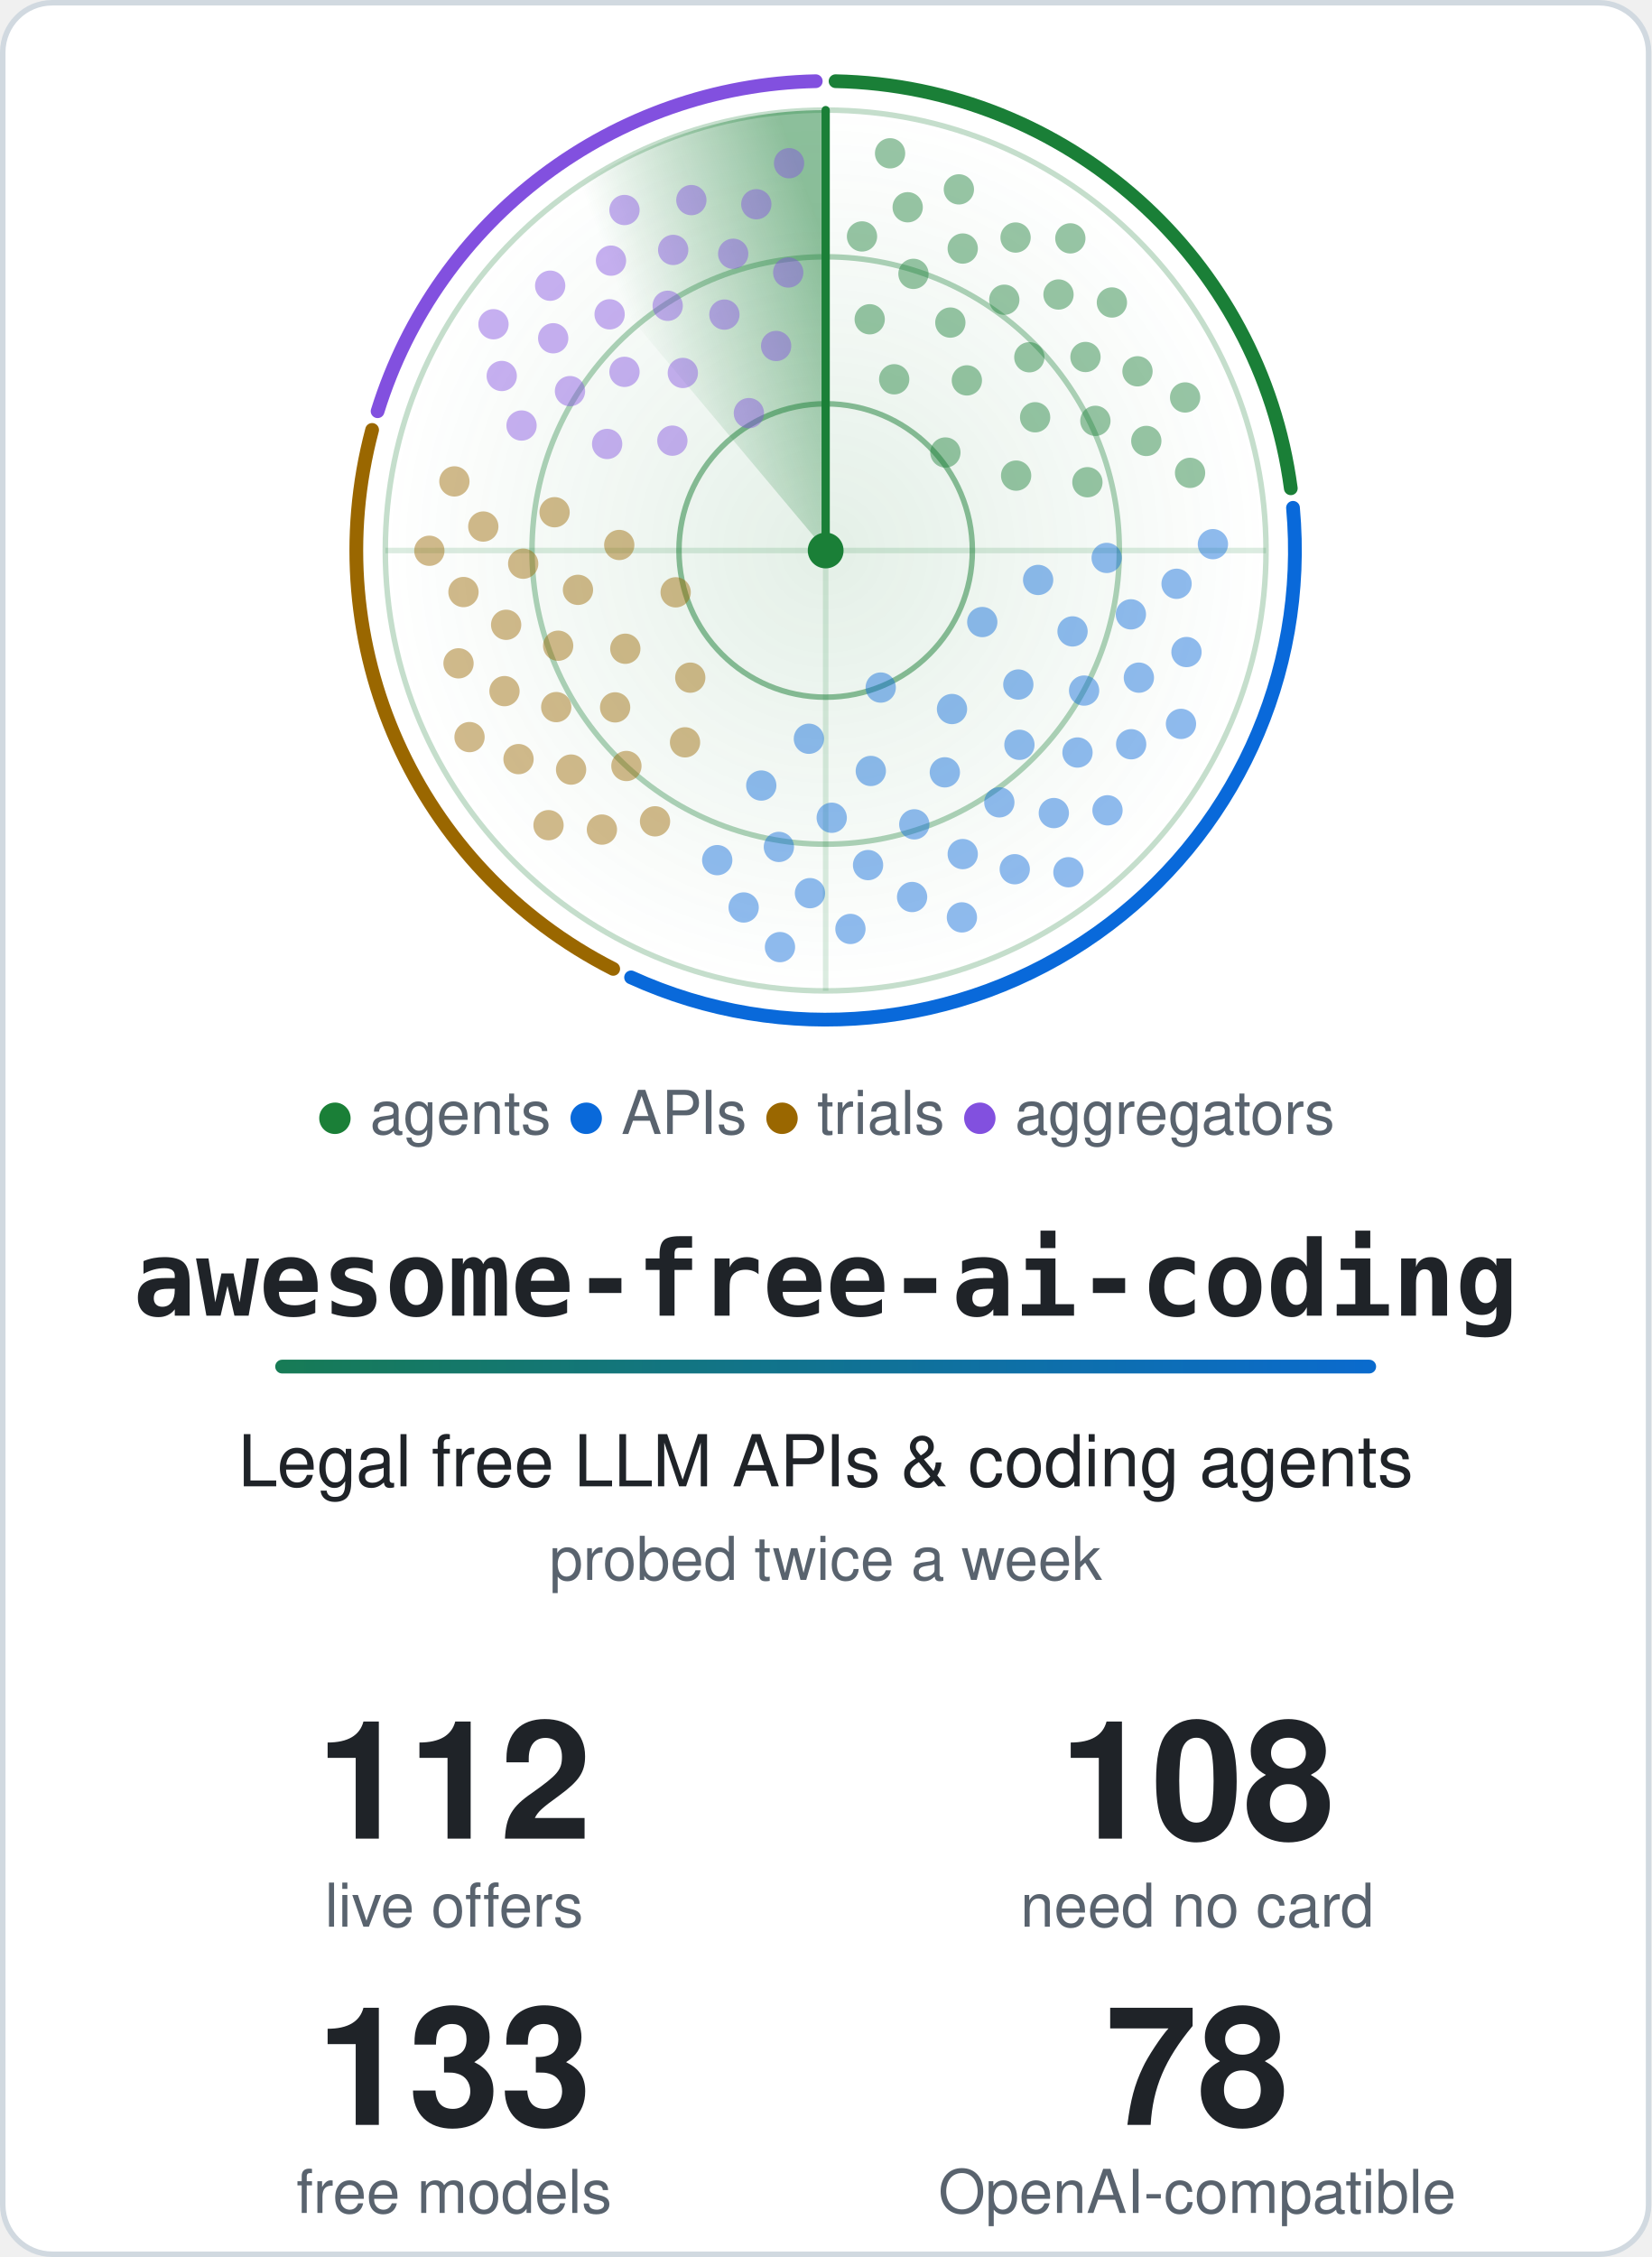
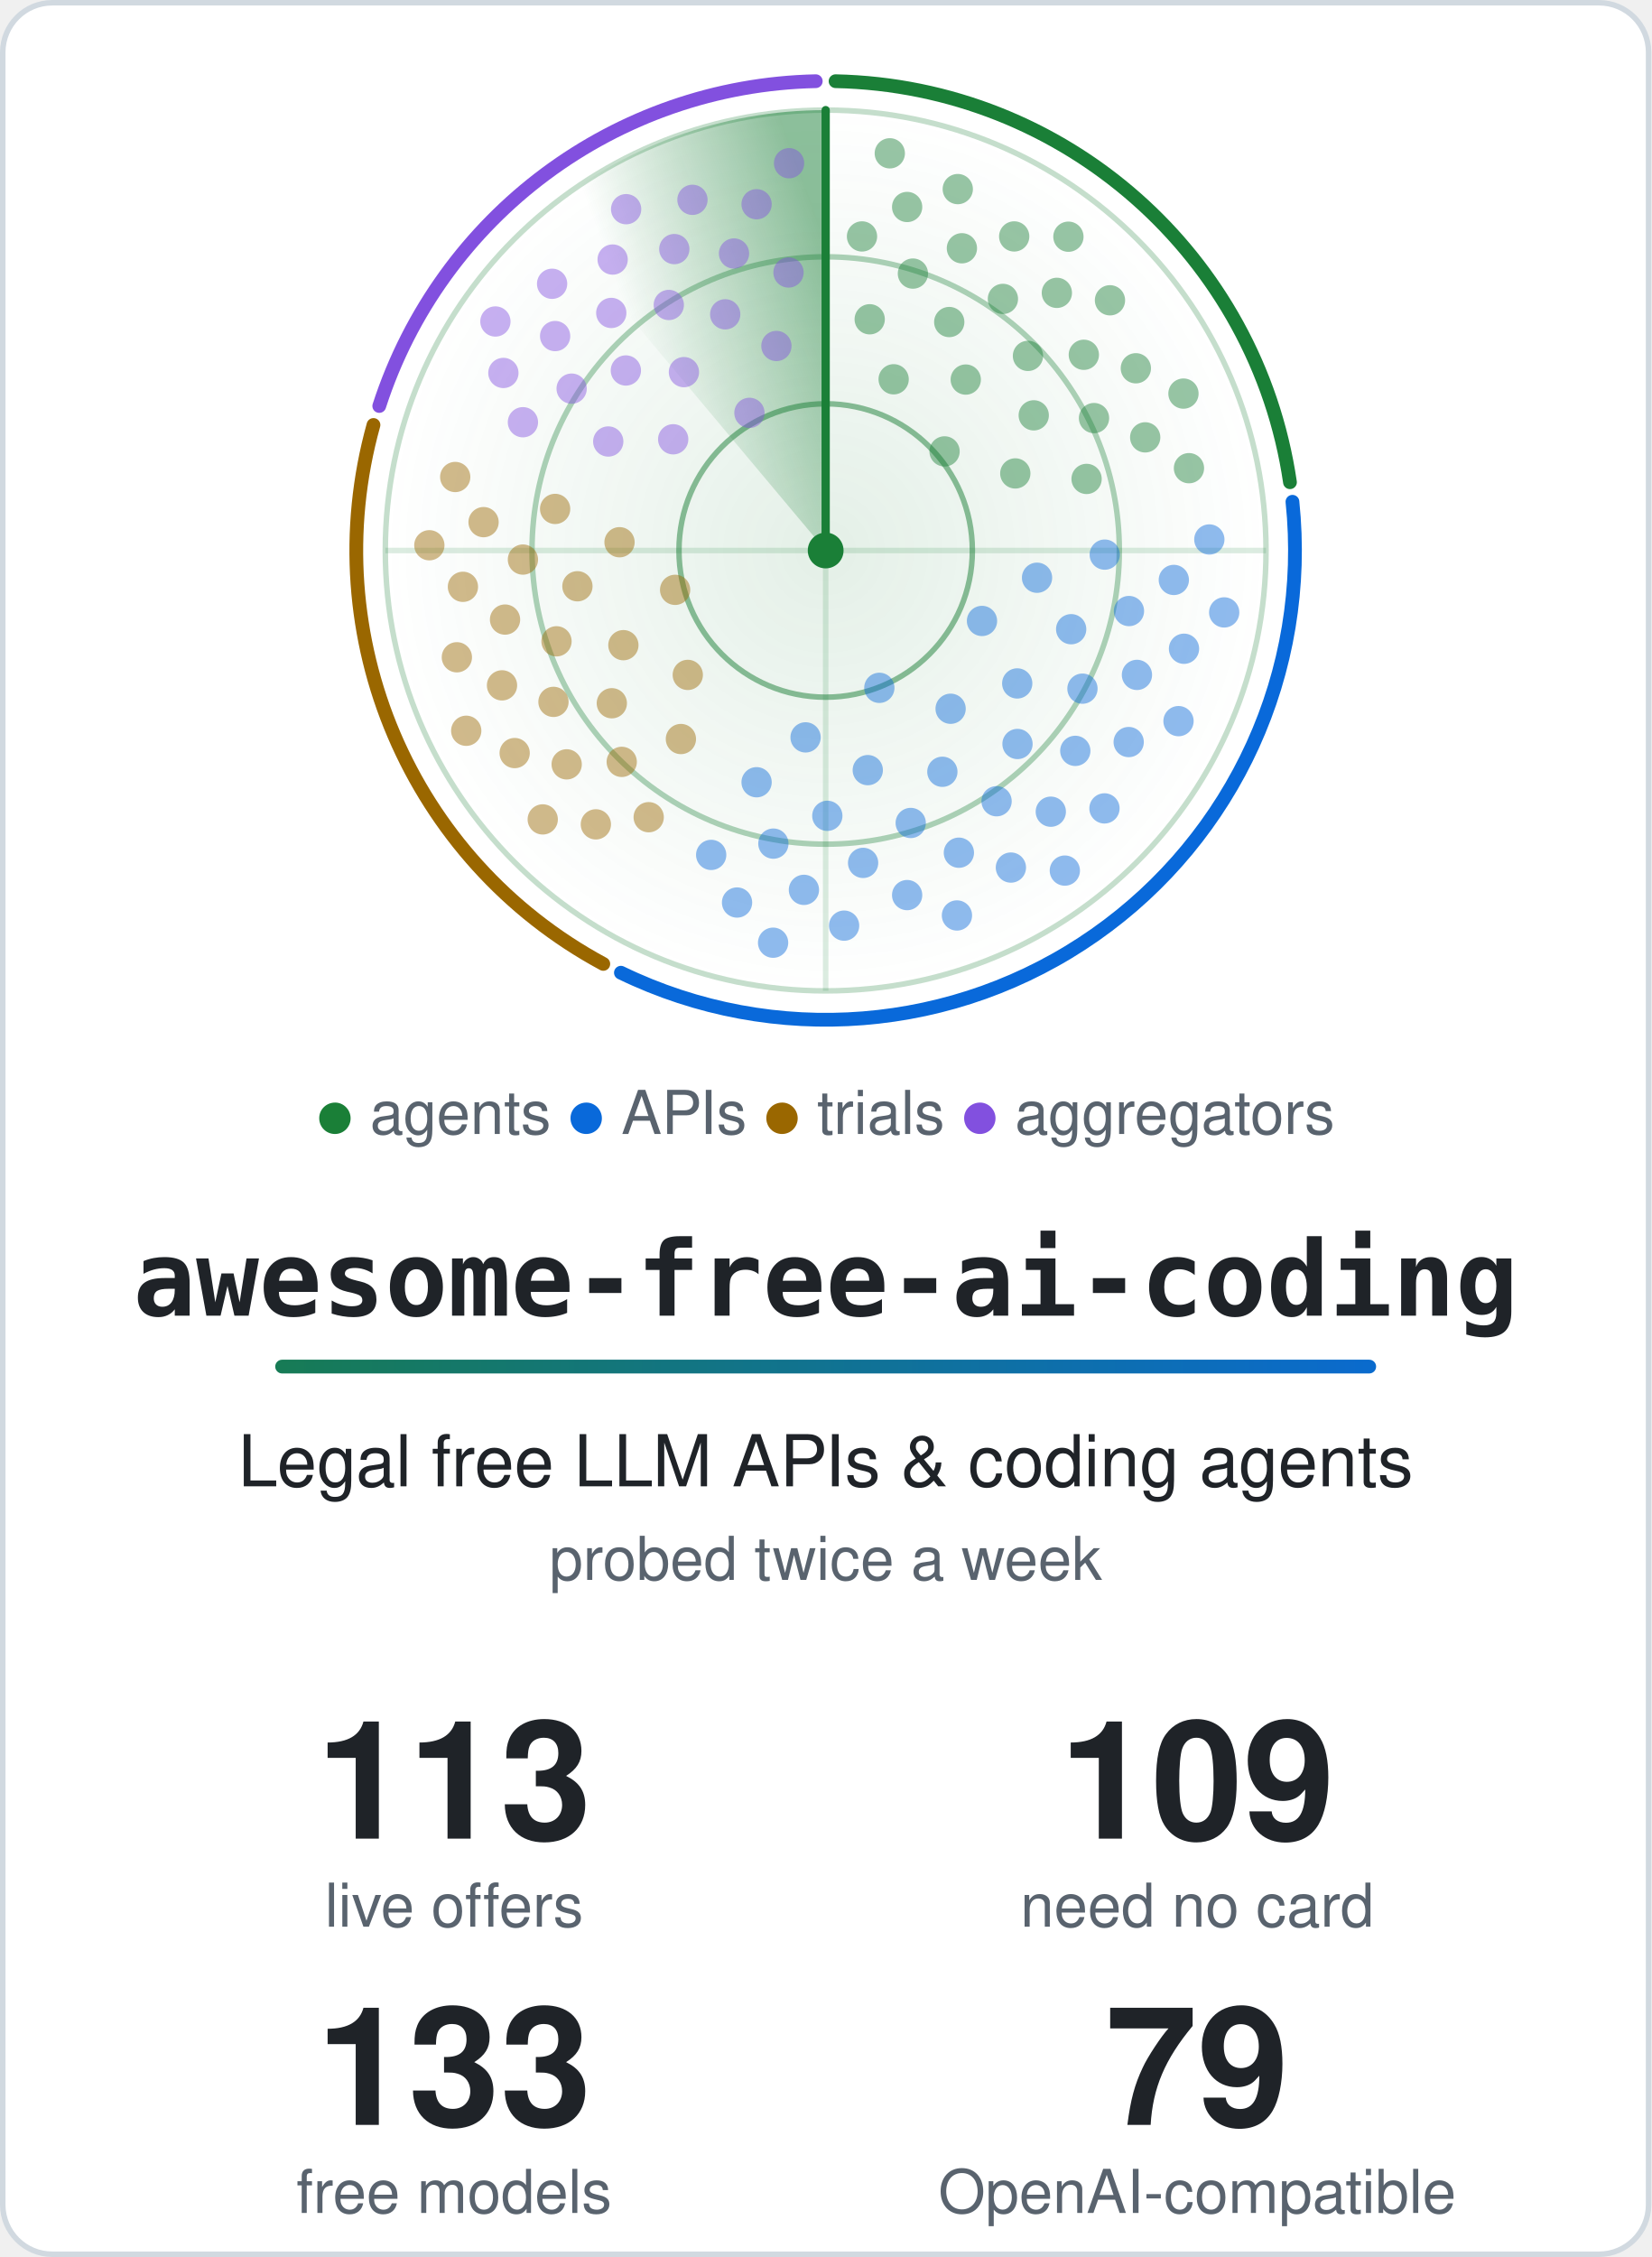
<svg xmlns="http://www.w3.org/2000/svg" width="600" height="820" viewBox="0 0 600 820" role="img" aria-labelledby="title">
  <style>.card{fill:#ffffff;stroke:#d1d9e0}.t{fill:#1f2328}.m{fill:#59636e}.ring{stroke:#1a7f37}.hub{fill:#1a7f37}.beam{stroke:#1a7f37}.s0,.s1,.g0,.g1{stop-color:#1a7f37}.a0{stop-color:#1a7f37}.a1{stop-color:#0969da}.dot.agents,.key.agents{fill:#1a7f37}.rim.agents{stroke:#1a7f37}.dot.apis,.key.apis{fill:#0969da}.rim.apis{stroke:#0969da}.dot.trials,.key.trials{fill:#9a6700}.rim.trials{stroke:#9a6700}.dot.aggregators,.key.aggregators{fill:#8250df}.rim.aggregators{stroke:#8250df}@media (prefers-color-scheme: dark) {.card{fill:#0d1117;stroke:#3d444d}.t{fill:#f0f6fc}.m{fill:#9198a1}.ring{stroke:#3fb950}.hub{fill:#3fb950}.beam{stroke:#3fb950}.s0,.s1,.g0,.g1{stop-color:#3fb950}.a0{stop-color:#3fb950}.a1{stop-color:#4493f8}.dot.agents,.key.agents{fill:#3fb950}.rim.agents{stroke:#3fb950}.dot.apis,.key.apis{fill:#4493f8}.rim.apis{stroke:#4493f8}.dot.trials,.key.trials{fill:#d29922}.rim.trials{stroke:#d29922}.dot.aggregators,.key.aggregators{fill:#ab7df8}.rim.aggregators{stroke:#ab7df8}}.rim{fill:none}.s0{stop-opacity:.5}.s1,.g1{stop-opacity:0}.g0{stop-opacity:.12}.dot{opacity:.45;animation:ping 6s linear infinite}@keyframes ping{0%,4%{opacity:1}55%,100%{opacity:.45}}.turning{animation:turn 6s linear infinite}@keyframes turn{to{transform:rotate(360deg)}}@media (prefers-reduced-motion: reduce) {.dot { animation: none; opacity: 1 } .turning { animation: none }}</style>
  <defs>
    <linearGradient id="accent" gradientUnits="userSpaceOnUse" x1="0" y1="0" x2="540" y2="0">
      <stop class="a0" offset="0" />
      <stop class="a1" offset="1" />
    </linearGradient>
  </defs>
  <rect class="card" x="1" y="1" width="598" height="818" rx="18" stroke-width="2" />
  <defs>
    <radialGradient id="glow">
      <stop class="g0" offset="0" />
      <stop class="g1" offset="1" />
    </radialGradient>
  </defs>
  <circle cx="300.0" cy="200.0" r="160.0" fill="url(#glow)" />
  <circle class="ring" cx="300.0" cy="200.0" r="53.3" fill="none" stroke-width="2" stroke-opacity=".5" />
  <circle class="ring" cx="300.0" cy="200.0" r="106.7" fill="none" stroke-width="2" stroke-opacity=".35" />
  <circle class="ring" cx="300.0" cy="200.0" r="160.0" fill="none" stroke-width="2" stroke-opacity=".25" />
  <path class="ring" d="M140.0 200.0H460.0M300.0 40.0V360.0" stroke-width="2" stroke-opacity=".15" />
-   <path class="rim agents" d="M303.6 29.5A170.5 170.5 0 0 1 469.0 177.4" stroke-width="5" stroke-linecap="round" />
-   <path class="rim apis" d="M469.8 184.5A170.5 170.5 0 0 1 229.3 355.1" stroke-width="5" stroke-linecap="round" />
-   <path class="rim trials" d="M222.8 352.0A170.5 170.5 0 0 1 135.2 156.2" stroke-width="5" stroke-linecap="round" />
-   <path class="rim aggregators" d="M137.2 149.4A170.5 170.5 0 0 1 296.4 29.5" stroke-width="5" stroke-linecap="round" />
+   <path class="rim agents" d="M303.6 29.5A170.5 170.5 0 0 1 468.7 175.2" stroke-width="5" stroke-linecap="round" />
+   <path class="rim apis" d="M469.6 182.3A170.5 170.5 0 0 1 225.6 353.4" stroke-width="5" stroke-linecap="round" />
+   <path class="rim trials" d="M219.2 350.2A170.5 170.5 0 0 1 135.7 154.4" stroke-width="5" stroke-linecap="round" />
+   <path class="rim aggregators" d="M137.8 147.5A170.5 170.5 0 0 1 296.4 29.5" stroke-width="5" stroke-linecap="round" />
  <defs>
    <linearGradient id="sweep" gradientUnits="userSpaceOnUse" x1="300.0" y1="88.0" x2="228.0" y2="114.2">
      <stop class="s0" offset="0" />
      <stop class="s1" offset="1" />
    </linearGradient>
  </defs>
  <g class="turning" style="transform-origin:300.0px 200.0px">
    <path fill="url(#sweep)" d="M300.0 200.0L197.2 77.4A160.0 160.0 0 0 1 300.0 40.0Z" />
    <line class="beam" x1="300.0" y1="200.0" x2="300.0" y2="40.0" stroke-width="3" stroke-linecap="round" />
  </g>
-   <circle class="dot agents" cx="343.5" cy="164.4" r="5.5" style="animation-delay:0.85s" />
-   <circle class="dot agents" cx="324.9" cy="137.8" r="5.5" style="animation-delay:0.36s" />
-   <circle class="dot agents" cx="369.2" cy="172.8" r="5.5" style="animation-delay:1.14s" />
-   <circle class="dot agents" cx="351.3" cy="138.2" r="5.5" style="animation-delay:0.66s" />
+   <circle class="dot agents" cx="343.2" cy="164.0" r="5.5" style="animation-delay:0.84s" />
+   <circle class="dot agents" cx="324.7" cy="137.8" r="5.5" style="animation-delay:0.36s" />
+   <circle class="dot agents" cx="368.9" cy="172.0" r="5.5" style="animation-delay:1.13s" />
+   <circle class="dot agents" cx="350.9" cy="137.9" r="5.5" style="animation-delay:0.66s" />
  <circle class="dot agents" cx="316.0" cy="116.0" r="5.5" style="animation-delay:0.18s" />
-   <circle class="dot agents" cx="376.1" cy="151.6" r="5.5" style="animation-delay:0.96s" />
-   <circle class="dot agents" cx="345.3" cy="117.2" r="5.5" style="animation-delay:0.48s" />
-   <circle class="dot agents" cx="395.1" cy="175.2" r="5.5" style="animation-delay:1.26s" />
-   <circle class="dot agents" cx="374.0" cy="129.8" r="5.5" style="animation-delay:0.77s" />
-   <circle class="dot agents" cx="331.9" cy="99.5" r="5.5" style="animation-delay:0.29s" />
-   <circle class="dot agents" cx="398.0" cy="152.9" r="5.5" style="animation-delay:1.07s" />
-   <circle class="dot agents" cx="364.9" cy="108.9" r="5.5" style="animation-delay:0.59s" />
+   <circle class="dot agents" cx="375.6" cy="150.9" r="5.5" style="animation-delay:0.95s" />
+   <circle class="dot agents" cx="344.9" cy="117.0" r="5.5" style="animation-delay:0.47s" />
+   <circle class="dot agents" cx="394.8" cy="174.0" r="5.5" style="animation-delay:1.24s" />
+   <circle class="dot agents" cx="373.5" cy="129.3" r="5.5" style="animation-delay:0.77s" />
+   <circle class="dot agents" cx="331.7" cy="99.4" r="5.5" style="animation-delay:0.29s" />
+   <circle class="dot agents" cx="397.5" cy="151.9" r="5.5" style="animation-delay:1.06s" />
+   <circle class="dot agents" cx="364.4" cy="108.6" r="5.5" style="animation-delay:0.59s" />
  <circle class="dot agents" cx="313.2" cy="85.9" r="5.5" style="animation-delay:0.11s" />
-   <circle class="dot agents" cx="394.4" cy="129.7" r="5.5" style="animation-delay:0.89s" />
-   <circle class="dot agents" cx="349.8" cy="90.3" r="5.5" style="animation-delay:0.41s" />
-   <circle class="dot agents" cx="416.5" cy="160.2" r="5.5" style="animation-delay:1.19s" />
-   <circle class="dot agents" cx="384.6" cy="107.0" r="5.5" style="animation-delay:0.70s" />
-   <circle class="dot agents" cx="329.8" cy="75.3" r="5.5" style="animation-delay:0.22s" />
-   <circle class="dot agents" cx="413.3" cy="134.9" r="5.5" style="animation-delay:1.00s" />
-   <circle class="dot agents" cx="369.0" cy="86.3" r="5.5" style="animation-delay:0.52s" />
-   <circle class="dot agents" cx="432.4" cy="171.8" r="5.5" style="animation-delay:1.30s" />
-   <circle class="dot agents" cx="404.0" cy="109.9" r="5.5" style="animation-delay:0.82s" />
-   <circle class="dot agents" cx="348.4" cy="68.8" r="5.5" style="animation-delay:0.34s" />
-   <circle class="dot agents" cx="430.6" cy="144.4" r="5.5" style="animation-delay:1.12s" />
-   <circle class="dot agents" cx="388.9" cy="86.6" r="5.5" style="animation-delay:0.63s" />
-   <circle class="dot agents" cx="323.4" cy="55.7" r="5.5" style="animation-delay:0.15s" />
-   <circle class="dot apis" cx="320.0" cy="249.8" r="5.5" style="animation-delay:2.64s" />
-   <circle class="dot apis" cx="356.9" cy="226.0" r="5.5" style="animation-delay:1.91s" />
-   <circle class="dot apis" cx="293.9" cy="268.4" r="5.5" style="animation-delay:3.08s" />
-   <circle class="dot apis" cx="345.9" cy="257.6" r="5.5" style="animation-delay:2.36s" />
-   <circle class="dot apis" cx="377.2" cy="210.7" r="5.5" style="animation-delay:1.63s" />
-   <circle class="dot apis" cx="316.4" cy="280.1" r="5.5" style="animation-delay:2.81s" />
-   <circle class="dot apis" cx="370.0" cy="248.7" r="5.5" style="animation-delay:2.08s" />
-   <circle class="dot apis" cx="276.6" cy="285.4" r="5.5" style="animation-delay:3.26s" />
-   <circle class="dot apis" cx="343.3" cy="280.6" r="5.5" style="animation-delay:2.53s" />
-   <circle class="dot apis" cx="389.7" cy="229.4" r="5.5" style="animation-delay:1.80s" />
-   <circle class="dot apis" cx="302.2" cy="297.1" r="5.5" style="animation-delay:2.98s" />
-   <circle class="dot apis" cx="370.4" cy="270.6" r="5.5" style="animation-delay:2.25s" />
-   <circle class="dot apis" cx="402.1" cy="202.7" r="5.5" style="animation-delay:1.53s" />
-   <circle class="dot apis" cx="332.2" cy="299.5" r="5.5" style="animation-delay:2.70s" />
-   <circle class="dot apis" cx="393.9" cy="250.9" r="5.5" style="animation-delay:1.97s" />
-   <circle class="dot apis" cx="283.0" cy="307.7" r="5.5" style="animation-delay:3.15s" />
-   <circle class="dot apis" cx="363.1" cy="291.5" r="5.5" style="animation-delay:2.42s" />
-   <circle class="dot apis" cx="410.9" cy="223.2" r="5.5" style="animation-delay:1.70s" />
-   <circle class="dot apis" cx="315.4" cy="314.3" r="5.5" style="animation-delay:2.87s" />
-   <circle class="dot apis" cx="391.5" cy="273.4" r="5.5" style="animation-delay:2.15s" />
-   <circle class="dot apis" cx="260.6" cy="312.5" r="5.5" style="animation-delay:3.32s" />
-   <circle class="dot apis" cx="349.8" cy="310.3" r="5.5" style="animation-delay:2.59s" />
-   <circle class="dot apis" cx="413.8" cy="246.2" r="5.5" style="animation-delay:1.87s" />
-   <circle class="dot apis" cx="294.3" cy="324.5" r="5.5" style="animation-delay:3.04s" />
-   <circle class="dot apis" cx="382.9" cy="295.4" r="5.5" style="animation-delay:2.32s" />
-   <circle class="dot apis" cx="427.5" cy="212.1" r="5.5" style="animation-delay:1.59s" />
-   <circle class="dot apis" cx="331.4" cy="325.9" r="5.5" style="animation-delay:2.77s" />
-   <circle class="dot apis" cx="411.0" cy="270.4" r="5.5" style="animation-delay:2.04s" />
-   <circle class="dot apis" cx="270.2" cy="329.7" r="5.5" style="animation-delay:3.22s" />
-   <circle class="dot apis" cx="368.7" cy="315.8" r="5.5" style="animation-delay:2.49s" />
-   <circle class="dot apis" cx="431.1" cy="236.9" r="5.5" style="animation-delay:1.76s" />
-   <circle class="dot apis" cx="309.0" cy="337.5" r="5.5" style="animation-delay:2.94s" />
-   <circle class="dot apis" cx="402.4" cy="294.4" r="5.5" style="animation-delay:2.21s" />
-   <circle class="dot apis" cx="440.7" cy="197.7" r="5.5" style="animation-delay:1.48s" />
-   <circle class="dot apis" cx="349.5" cy="333.3" r="5.5" style="animation-delay:2.66s" />
-   <circle class="dot apis" cx="429.1" cy="263.0" r="5.5" style="animation-delay:1.93s" />
-   <circle class="dot apis" cx="283.4" cy="344.1" r="5.5" style="animation-delay:3.11s" />
-   <circle class="dot apis" cx="388.2" cy="316.9" r="5.5" style="animation-delay:2.38s" />
-   <circle class="dot trials" cx="245.5" cy="215.2" r="5.5" style="animation-delay:4.24s" />
-   <circle class="dot trials" cx="250.8" cy="246.2" r="5.5" style="animation-delay:3.78s" />
-   <circle class="dot trials" cx="225.0" cy="198.0" r="5.5" style="animation-delay:4.53s" />
-   <circle class="dot trials" cx="227.2" cy="235.7" r="5.5" style="animation-delay:4.06s" />
-   <circle class="dot trials" cx="248.9" cy="269.7" r="5.5" style="animation-delay:3.60s" />
-   <circle class="dot trials" cx="210.0" cy="214.3" r="5.5" style="animation-delay:4.35s" />
-   <circle class="dot trials" cx="223.5" cy="257.0" r="5.5" style="animation-delay:3.89s" />
-   <circle class="dot trials" cx="201.5" cy="186.1" r="5.5" style="animation-delay:4.63s" />
-   <circle class="dot trials" cx="202.8" cy="234.6" r="5.5" style="animation-delay:4.17s" />
-   <circle class="dot trials" cx="227.6" cy="278.3" r="5.5" style="animation-delay:3.71s" />
-   <circle class="dot trials" cx="190.1" cy="204.8" r="5.5" style="animation-delay:4.46s" />
-   <circle class="dot trials" cx="202.1" cy="256.9" r="5.5" style="animation-delay:4.00s" />
-   <circle class="dot trials" cx="238.0" cy="298.4" r="5.5" style="animation-delay:3.54s" />
-   <circle class="dot trials" cx="183.9" cy="227.0" r="5.5" style="animation-delay:4.28s" />
-   <circle class="dot trials" cx="207.5" cy="279.6" r="5.5" style="animation-delay:3.82s" />
-   <circle class="dot trials" cx="175.6" cy="191.3" r="5.5" style="animation-delay:4.57s" />
-   <circle class="dot trials" cx="183.3" cy="251.1" r="5.5" style="animation-delay:4.11s" />
-   <circle class="dot trials" cx="218.7" cy="301.4" r="5.5" style="animation-delay:3.65s" />
-   <circle class="dot trials" cx="168.4" cy="215.1" r="5.5" style="animation-delay:4.39s" />
-   <circle class="dot trials" cx="188.4" cy="275.8" r="5.5" style="animation-delay:3.93s" />
-   <circle class="dot trials" cx="165.1" cy="174.9" r="5.5" style="animation-delay:4.68s" />
-   <circle class="dot trials" cx="166.6" cy="241.0" r="5.5" style="animation-delay:4.21s" />
-   <circle class="dot trials" cx="199.3" cy="299.8" r="5.5" style="animation-delay:3.75s" />
-   <circle class="dot trials" cx="156.0" cy="200.1" r="5.5" style="animation-delay:4.50s" />
-   <circle class="dot trials" cx="170.6" cy="267.8" r="5.5" style="animation-delay:4.04s" />
-   <circle class="dot aggregators" cx="272.1" cy="150.1" r="5.5" style="animation-delay:5.51s" />
-   <circle class="dot aggregators" cx="244.3" cy="160.1" r="5.5" style="animation-delay:5.09s" />
-   <circle class="dot aggregators" cx="282.0" cy="125.7" r="5.5" style="animation-delay:5.77s" />
-   <circle class="dot aggregators" cx="248.1" cy="135.5" r="5.5" style="animation-delay:5.35s" />
-   <circle class="dot aggregators" cx="220.6" cy="161.3" r="5.5" style="animation-delay:4.93s" />
-   <circle class="dot aggregators" cx="263.2" cy="114.3" r="5.5" style="animation-delay:5.61s" />
-   <circle class="dot aggregators" cx="226.9" cy="135.1" r="5.5" style="animation-delay:5.19s" />
-   <circle class="dot aggregators" cx="286.4" cy="99.0" r="5.5" style="animation-delay:5.87s" />
-   <circle class="dot aggregators" cx="242.6" cy="111.1" r="5.5" style="animation-delay:5.45s" />
-   <circle class="dot aggregators" cx="207.1" cy="142.1" r="5.5" style="animation-delay:5.03s" />
-   <circle class="dot aggregators" cx="266.4" cy="92.2" r="5.5" style="animation-delay:5.71s" />
-   <circle class="dot aggregators" cx="221.5" cy="114.2" r="5.5" style="animation-delay:5.29s" />
-   <circle class="dot aggregators" cx="189.5" cy="154.6" r="5.5" style="animation-delay:4.87s" />
-   <circle class="dot aggregators" cx="244.6" cy="90.8" r="5.5" style="animation-delay:5.55s" />
-   <circle class="dot aggregators" cx="201.0" cy="122.9" r="5.5" style="animation-delay:5.13s" />
-   <circle class="dot aggregators" cx="274.8" cy="74.2" r="5.5" style="animation-delay:5.81s" />
-   <circle class="dot aggregators" cx="222.0" cy="94.7" r="5.5" style="animation-delay:5.39s" />
-   <circle class="dot aggregators" cx="182.3" cy="136.6" r="5.5" style="animation-delay:4.97s" />
-   <circle class="dot aggregators" cx="251.2" cy="72.7" r="5.5" style="animation-delay:5.65s" />
-   <circle class="dot aggregators" cx="199.9" cy="103.8" r="5.5" style="animation-delay:5.23s" />
+   <circle class="dot agents" cx="393.8" cy="128.9" r="5.5" style="animation-delay:0.88s" />
+   <circle class="dot agents" cx="349.5" cy="90.2" r="5.5" style="animation-delay:0.40s" />
+   <circle class="dot agents" cx="416.1" cy="158.9" r="5.5" style="animation-delay:1.17s" />
+   <circle class="dot agents" cx="384.0" cy="106.4" r="5.5" style="animation-delay:0.70s" />
+   <circle class="dot agents" cx="329.6" cy="75.2" r="5.5" style="animation-delay:0.22s" />
+   <circle class="dot agents" cx="412.7" cy="133.8" r="5.5" style="animation-delay:0.99s" />
+   <circle class="dot agents" cx="368.5" cy="85.9" r="5.5" style="animation-delay:0.52s" />
+   <circle class="dot agents" cx="432.0" cy="170.1" r="5.5" style="animation-delay:1.29s" />
+   <circle class="dot agents" cx="403.3" cy="109.1" r="5.5" style="animation-delay:0.81s" />
+   <circle class="dot agents" cx="348.0" cy="68.7" r="5.5" style="animation-delay:0.33s" />
+   <circle class="dot agents" cx="430.0" cy="143.0" r="5.5" style="animation-delay:1.11s" />
+   <circle class="dot agents" cx="388.2" cy="86.0" r="5.5" style="animation-delay:0.63s" />
+   <circle class="dot agents" cx="323.3" cy="55.7" r="5.5" style="animation-delay:0.15s" />
+   <circle class="dot apis" cx="319.5" cy="249.9" r="5.5" style="animation-delay:2.64s" />
+   <circle class="dot apis" cx="356.8" cy="225.6" r="5.5" style="animation-delay:1.90s" />
+   <circle class="dot apis" cx="292.7" cy="267.9" r="5.5" style="animation-delay:3.10s" />
+   <circle class="dot apis" cx="345.4" cy="257.5" r="5.5" style="animation-delay:2.36s" />
+   <circle class="dot apis" cx="376.8" cy="209.9" r="5.5" style="animation-delay:1.62s" />
+   <circle class="dot apis" cx="315.3" cy="279.8" r="5.5" style="animation-delay:2.82s" />
+   <circle class="dot apis" cx="369.6" cy="248.3" r="5.5" style="animation-delay:2.08s" />
+   <circle class="dot apis" cx="274.9" cy="284.2" r="5.5" style="animation-delay:3.28s" />
+   <circle class="dot apis" cx="342.4" cy="280.4" r="5.5" style="animation-delay:2.54s" />
+   <circle class="dot apis" cx="389.2" cy="228.6" r="5.5" style="animation-delay:1.80s" />
+   <circle class="dot apis" cx="300.6" cy="296.4" r="5.5" style="animation-delay:2.99s" />
+   <circle class="dot apis" cx="369.7" cy="270.3" r="5.5" style="animation-delay:2.25s" />
+   <circle class="dot apis" cx="401.4" cy="201.5" r="5.5" style="animation-delay:1.51s" />
+   <circle class="dot apis" cx="330.9" cy="299.0" r="5.5" style="animation-delay:2.71s" />
+   <circle class="dot apis" cx="393.3" cy="250.2" r="5.5" style="animation-delay:1.97s" />
+   <circle class="dot apis" cx="281.0" cy="306.5" r="5.5" style="animation-delay:3.17s" />
+   <circle class="dot apis" cx="362.1" cy="291.1" r="5.5" style="animation-delay:2.43s" />
+   <circle class="dot apis" cx="410.2" cy="222.0" r="5.5" style="animation-delay:1.69s" />
+   <circle class="dot apis" cx="313.6" cy="313.5" r="5.5" style="animation-delay:2.89s" />
+   <circle class="dot apis" cx="390.7" cy="272.8" r="5.5" style="animation-delay:2.15s" />
+   <circle class="dot apis" cx="258.4" cy="310.6" r="5.5" style="animation-delay:3.34s" />
+   <circle class="dot apis" cx="348.4" cy="309.8" r="5.5" style="animation-delay:2.60s" />
+   <circle class="dot apis" cx="413.1" cy="245.2" r="5.5" style="animation-delay:1.86s" />
+   <circle class="dot apis" cx="292.1" cy="323.3" r="5.5" style="animation-delay:3.06s" />
+   <circle class="dot apis" cx="381.8" cy="294.9" r="5.5" style="animation-delay:2.32s" />
+   <circle class="dot apis" cx="426.5" cy="210.7" r="5.5" style="animation-delay:1.58s" />
+   <circle class="dot apis" cx="329.6" cy="325.2" r="5.5" style="animation-delay:2.78s" />
+   <circle class="dot apis" cx="410.1" cy="269.6" r="5.5" style="animation-delay:2.04s" />
+   <circle class="dot apis" cx="267.8" cy="327.9" r="5.5" style="animation-delay:3.24s" />
+   <circle class="dot apis" cx="367.3" cy="315.2" r="5.5" style="animation-delay:2.50s" />
+   <circle class="dot apis" cx="430.2" cy="235.7" r="5.5" style="animation-delay:1.76s" />
+   <circle class="dot apis" cx="306.7" cy="336.3" r="5.5" style="animation-delay:2.95s" />
+   <circle class="dot apis" cx="401.3" cy="293.7" r="5.5" style="animation-delay:2.21s" />
+   <circle class="dot apis" cx="439.4" cy="196.0" r="5.5" style="animation-delay:1.47s" />
+   <circle class="dot apis" cx="347.7" cy="332.6" r="5.5" style="animation-delay:2.67s" />
+   <circle class="dot apis" cx="428.2" cy="262.0" r="5.5" style="animation-delay:1.93s" />
+   <circle class="dot apis" cx="280.9" cy="342.5" r="5.5" style="animation-delay:3.13s" />
+   <circle class="dot apis" cx="386.9" cy="316.3" r="5.5" style="animation-delay:2.39s" />
+   <circle class="dot apis" cx="444.8" cy="222.5" r="5.5" style="animation-delay:1.65s" />
+   <circle class="dot trials" cx="245.3" cy="214.3" r="5.5" style="animation-delay:4.26s" />
+   <circle class="dot trials" cx="249.9" cy="245.2" r="5.5" style="animation-delay:3.80s" />
+   <circle class="dot trials" cx="225.1" cy="197.0" r="5.5" style="animation-delay:4.54s" />
+   <circle class="dot trials" cx="226.5" cy="234.4" r="5.5" style="animation-delay:4.08s" />
+   <circle class="dot trials" cx="247.4" cy="268.5" r="5.5" style="animation-delay:3.63s" />
+   <circle class="dot trials" cx="209.8" cy="213.0" r="5.5" style="animation-delay:4.36s" />
+   <circle class="dot trials" cx="222.3" cy="255.5" r="5.5" style="animation-delay:3.91s" />
+   <circle class="dot trials" cx="201.7" cy="184.9" r="5.5" style="animation-delay:4.65s" />
+   <circle class="dot trials" cx="202.2" cy="233.0" r="5.5" style="animation-delay:4.19s" />
+   <circle class="dot trials" cx="225.9" cy="276.8" r="5.5" style="animation-delay:3.73s" />
+   <circle class="dot trials" cx="190.0" cy="203.3" r="5.5" style="animation-delay:4.47s" />
+   <circle class="dot trials" cx="201.1" cy="255.0" r="5.5" style="animation-delay:4.02s" />
+   <circle class="dot trials" cx="235.7" cy="296.9" r="5.5" style="animation-delay:3.56s" />
+   <circle class="dot trials" cx="183.5" cy="225.1" r="5.5" style="animation-delay:4.30s" />
+   <circle class="dot trials" cx="205.9" cy="277.7" r="5.5" style="animation-delay:3.84s" />
+   <circle class="dot trials" cx="175.7" cy="189.7" r="5.5" style="animation-delay:4.58s" />
+   <circle class="dot trials" cx="182.4" cy="249.0" r="5.5" style="animation-delay:4.12s" />
+   <circle class="dot trials" cx="216.5" cy="299.5" r="5.5" style="animation-delay:3.67s" />
+   <circle class="dot trials" cx="168.2" cy="213.2" r="5.5" style="animation-delay:4.40s" />
+   <circle class="dot trials" cx="187.0" cy="273.6" r="5.5" style="animation-delay:3.95s" />
+   <circle class="dot trials" cx="165.4" cy="173.3" r="5.5" style="animation-delay:4.69s" />
+   <circle class="dot trials" cx="166.0" cy="238.8" r="5.5" style="animation-delay:4.23s" />
+   <circle class="dot trials" cx="197.2" cy="297.7" r="5.5" style="animation-delay:3.77s" />
+   <circle class="dot trials" cx="156.0" cy="198.1" r="5.5" style="animation-delay:4.51s" />
+   <circle class="dot trials" cx="169.4" cy="265.5" r="5.5" style="animation-delay:4.06s" />
+   <circle class="dot aggregators" cx="272.3" cy="150.0" r="5.5" style="animation-delay:5.52s" />
+   <circle class="dot aggregators" cx="244.6" cy="159.6" r="5.5" style="animation-delay:5.10s" />
+   <circle class="dot aggregators" cx="282.1" cy="125.7" r="5.5" style="animation-delay:5.77s" />
+   <circle class="dot aggregators" cx="248.5" cy="135.2" r="5.5" style="animation-delay:5.36s" />
+   <circle class="dot aggregators" cx="221.0" cy="160.4" r="5.5" style="animation-delay:4.94s" />
+   <circle class="dot aggregators" cx="263.5" cy="114.2" r="5.5" style="animation-delay:5.62s" />
+   <circle class="dot aggregators" cx="227.4" cy="134.6" r="5.5" style="animation-delay:5.20s" />
+   <circle class="dot aggregators" cx="286.5" cy="99.0" r="5.5" style="animation-delay:5.87s" />
+   <circle class="dot aggregators" cx="243.0" cy="110.8" r="5.5" style="animation-delay:5.46s" />
+   <circle class="dot aggregators" cx="207.7" cy="141.2" r="5.5" style="animation-delay:5.04s" />
+   <circle class="dot aggregators" cx="266.7" cy="92.1" r="5.5" style="animation-delay:5.71s" />
+   <circle class="dot aggregators" cx="222.1" cy="113.7" r="5.5" style="animation-delay:5.30s" />
+   <circle class="dot aggregators" cx="190.0" cy="153.4" r="5.5" style="animation-delay:4.88s" />
+   <circle class="dot aggregators" cx="245.0" cy="90.5" r="5.5" style="animation-delay:5.56s" />
+   <circle class="dot aggregators" cx="201.7" cy="122.1" r="5.5" style="animation-delay:5.14s" />
+   <circle class="dot aggregators" cx="274.9" cy="74.2" r="5.5" style="animation-delay:5.81s" />
+   <circle class="dot aggregators" cx="222.6" cy="94.3" r="5.5" style="animation-delay:5.40s" />
+   <circle class="dot aggregators" cx="182.9" cy="135.5" r="5.5" style="animation-delay:4.98s" />
+   <circle class="dot aggregators" cx="251.6" cy="72.6" r="5.5" style="animation-delay:5.65s" />
+   <circle class="dot aggregators" cx="200.6" cy="103.1" r="5.5" style="animation-delay:5.24s" />
  <circle class="dot aggregators" cx="286.7" cy="59.3" r="5.5" style="animation-delay:5.91s" />
-   <circle class="dot aggregators" cx="226.9" cy="76.3" r="5.5" style="animation-delay:5.49s" />
-   <circle class="dot aggregators" cx="179.3" cy="117.8" r="5.5" style="animation-delay:5.07s" />
+   <circle class="dot aggregators" cx="227.5" cy="76.0" r="5.5" style="animation-delay:5.49s" />
+   <circle class="dot aggregators" cx="180.0" cy="116.8" r="5.5" style="animation-delay:5.08s" />
  <circle class="hub" cx="300.0" cy="200.0" r="6.5" />
  <text class="m" x="300.0" y="412" text-anchor="middle" font-family="-apple-system, BlinkMacSystemFont, 'Segoe UI', Helvetica, Arial, sans-serif" font-size="22">
    <tspan class="key agents">●</tspan> agents <tspan class="key apis">●</tspan> APIs <tspan class="key trials">●</tspan> trials <tspan class="key aggregators">●</tspan> aggregators</text>
  <text class="t" x="300.0" y="478" text-anchor="middle" font-family="ui-monospace, SFMono-Regular, Menlo, Consolas, monospace" font-size="38" font-weight="700">awesome-free-ai-coding</text>
  <rect x="100.0" y="494" width="400" height="5" rx="2.5" fill="url(#accent)" />
  <text class="t" x="300.0" y="540" text-anchor="middle" font-family="-apple-system, BlinkMacSystemFont, 'Segoe UI', Helvetica, Arial, sans-serif" font-size="26">Legal free LLM APIs &amp; coding agents</text>
  <text class="m" x="300.0" y="574" text-anchor="middle" font-family="-apple-system, BlinkMacSystemFont, 'Segoe UI', Helvetica, Arial, sans-serif" font-size="22">probed twice a week</text>
-   <text class="t" x="165.0" y="668" text-anchor="middle" font-family="-apple-system, BlinkMacSystemFont, 'Segoe UI', Helvetica, Arial, sans-serif" font-size="60" font-weight="700">112</text>
+   <text class="t" x="165.0" y="668" text-anchor="middle" font-family="-apple-system, BlinkMacSystemFont, 'Segoe UI', Helvetica, Arial, sans-serif" font-size="60" font-weight="700">113</text>
  <text class="m" x="165.0" y="700" text-anchor="middle" font-family="-apple-system, BlinkMacSystemFont, 'Segoe UI', Helvetica, Arial, sans-serif" font-size="22">live offers</text>
-   <text class="t" x="435.0" y="668" text-anchor="middle" font-family="-apple-system, BlinkMacSystemFont, 'Segoe UI', Helvetica, Arial, sans-serif" font-size="60" font-weight="700">108</text>
+   <text class="t" x="435.0" y="668" text-anchor="middle" font-family="-apple-system, BlinkMacSystemFont, 'Segoe UI', Helvetica, Arial, sans-serif" font-size="60" font-weight="700">109</text>
  <text class="m" x="435.0" y="700" text-anchor="middle" font-family="-apple-system, BlinkMacSystemFont, 'Segoe UI', Helvetica, Arial, sans-serif" font-size="22">need no card</text>
  <text class="t" x="165.0" y="772" text-anchor="middle" font-family="-apple-system, BlinkMacSystemFont, 'Segoe UI', Helvetica, Arial, sans-serif" font-size="60" font-weight="700">133</text>
  <text class="m" x="165.0" y="804" text-anchor="middle" font-family="-apple-system, BlinkMacSystemFont, 'Segoe UI', Helvetica, Arial, sans-serif" font-size="22">free models</text>
-   <text class="t" x="435.0" y="772" text-anchor="middle" font-family="-apple-system, BlinkMacSystemFont, 'Segoe UI', Helvetica, Arial, sans-serif" font-size="60" font-weight="700">78</text>
+   <text class="t" x="435.0" y="772" text-anchor="middle" font-family="-apple-system, BlinkMacSystemFont, 'Segoe UI', Helvetica, Arial, sans-serif" font-size="60" font-weight="700">79</text>
  <text class="m" x="435.0" y="804" text-anchor="middle" font-family="-apple-system, BlinkMacSystemFont, 'Segoe UI', Helvetica, Arial, sans-serif" font-size="22">OpenAI-compatible</text>
</svg>
